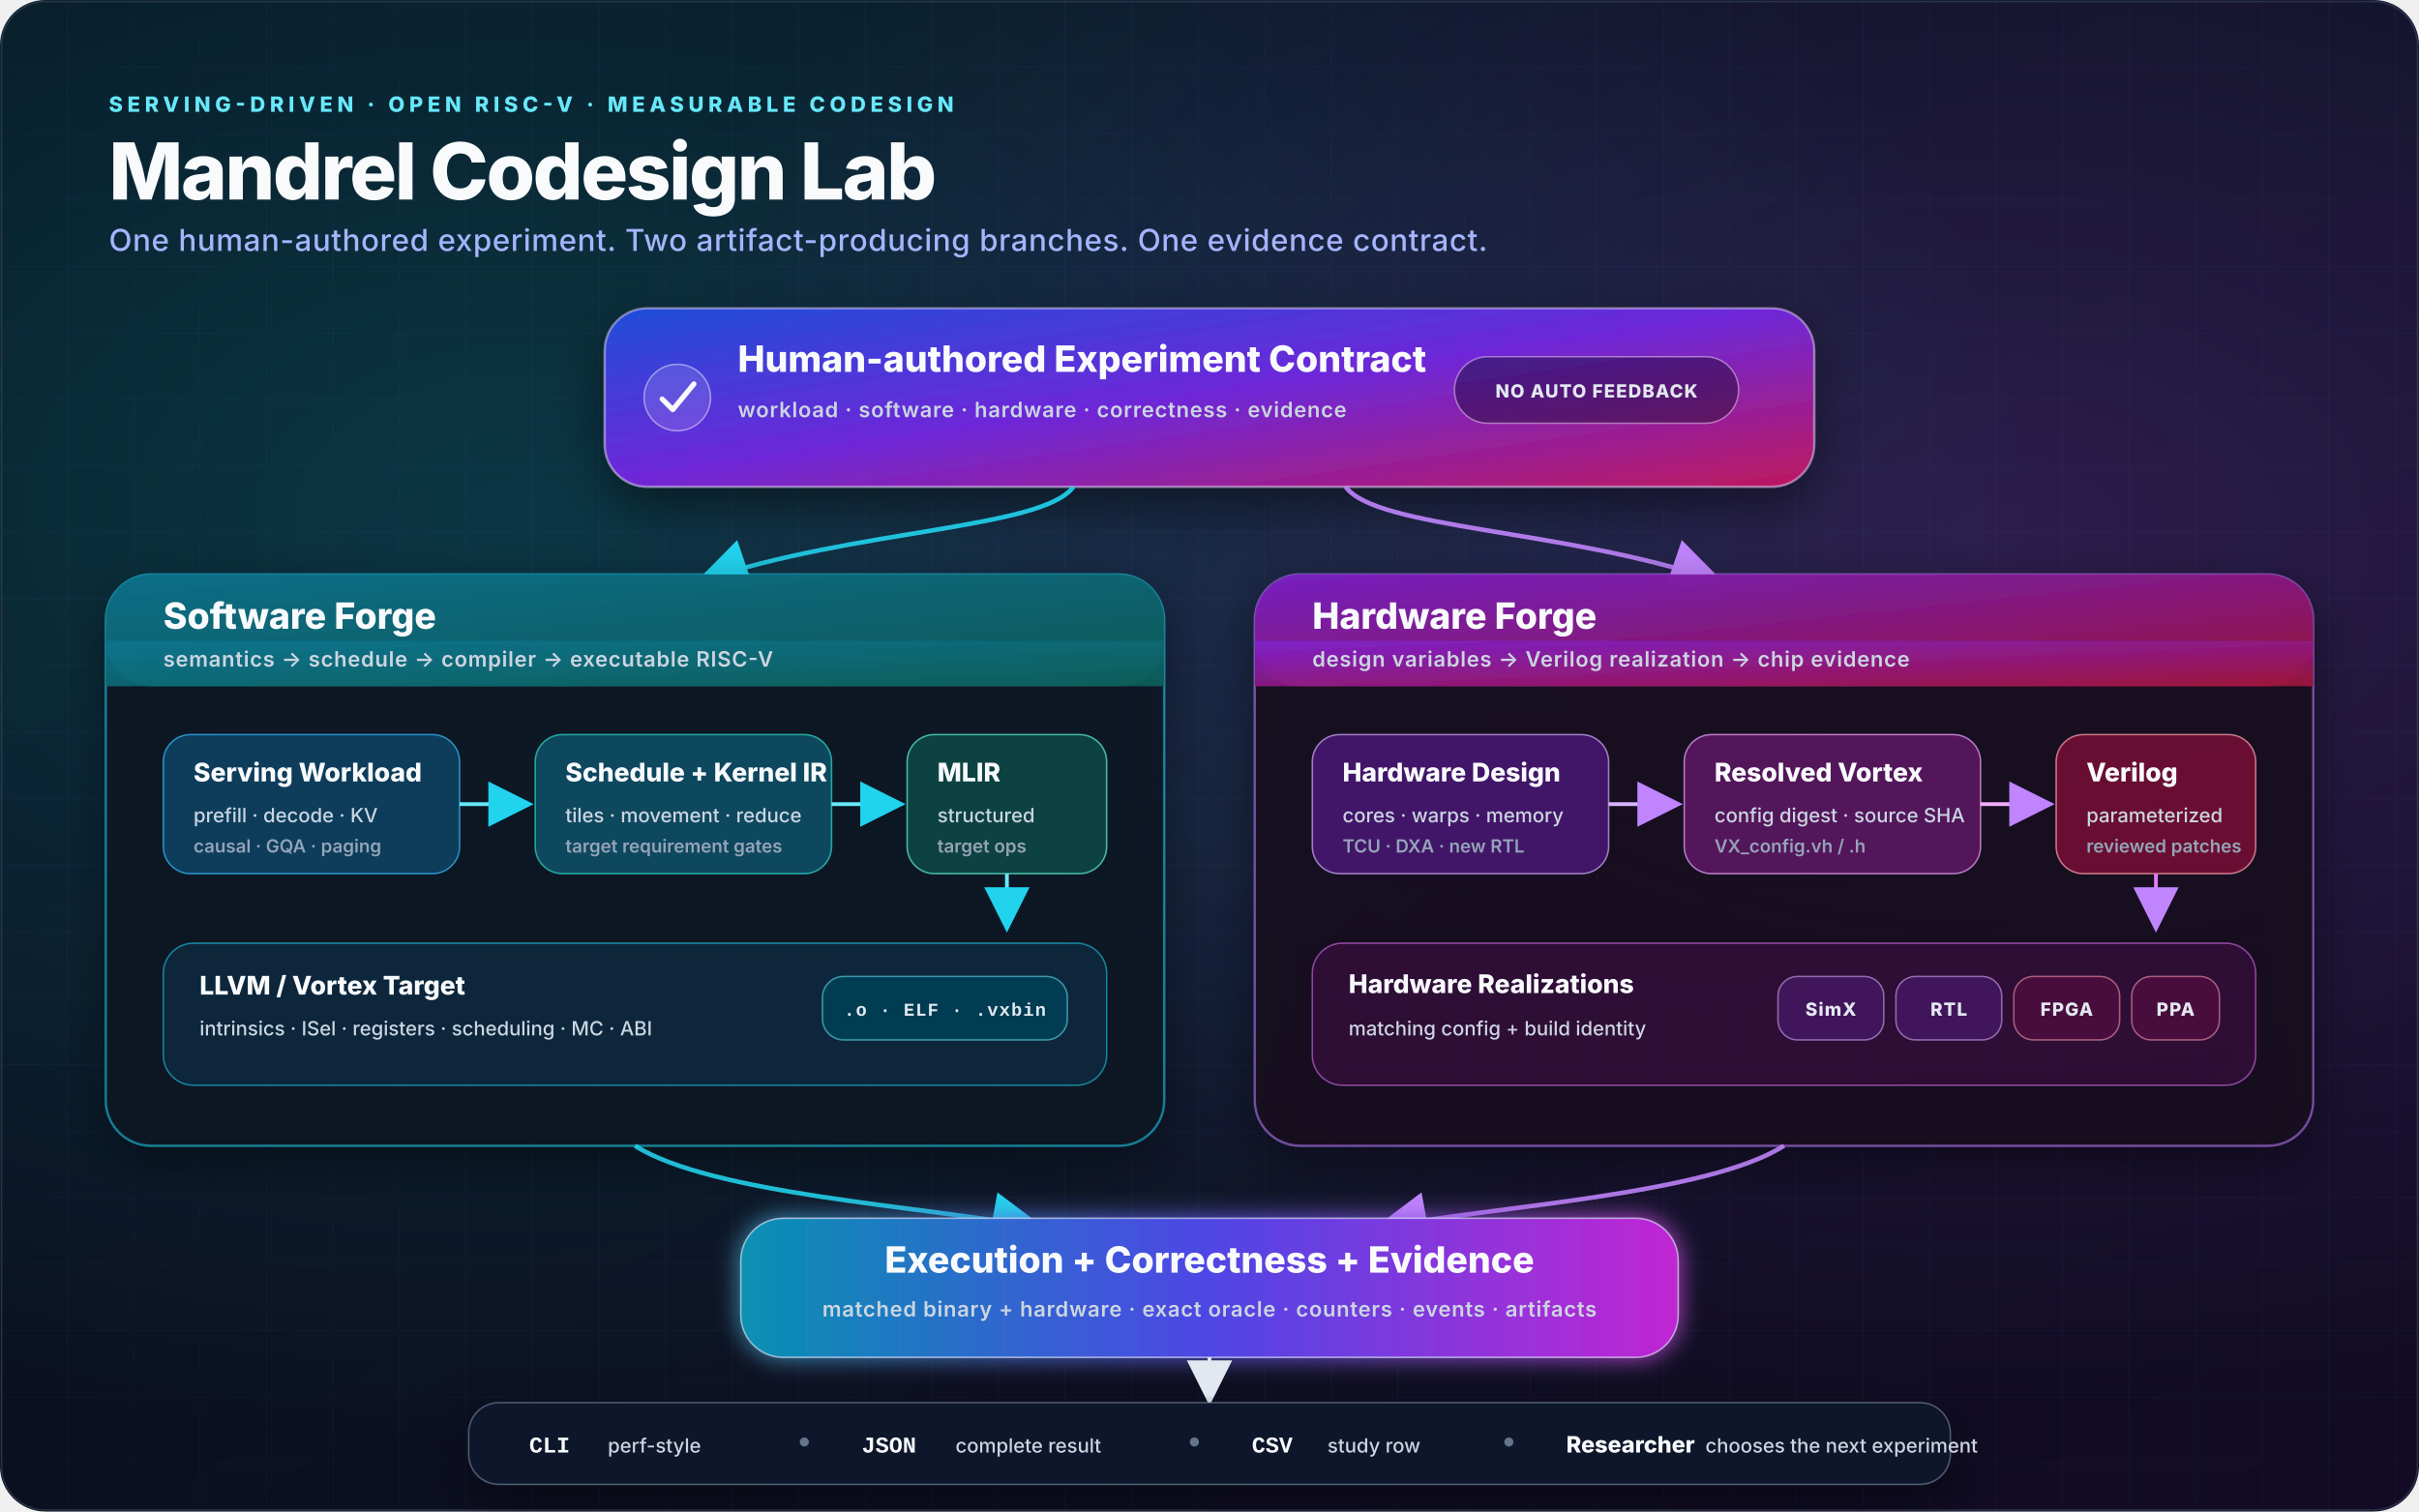
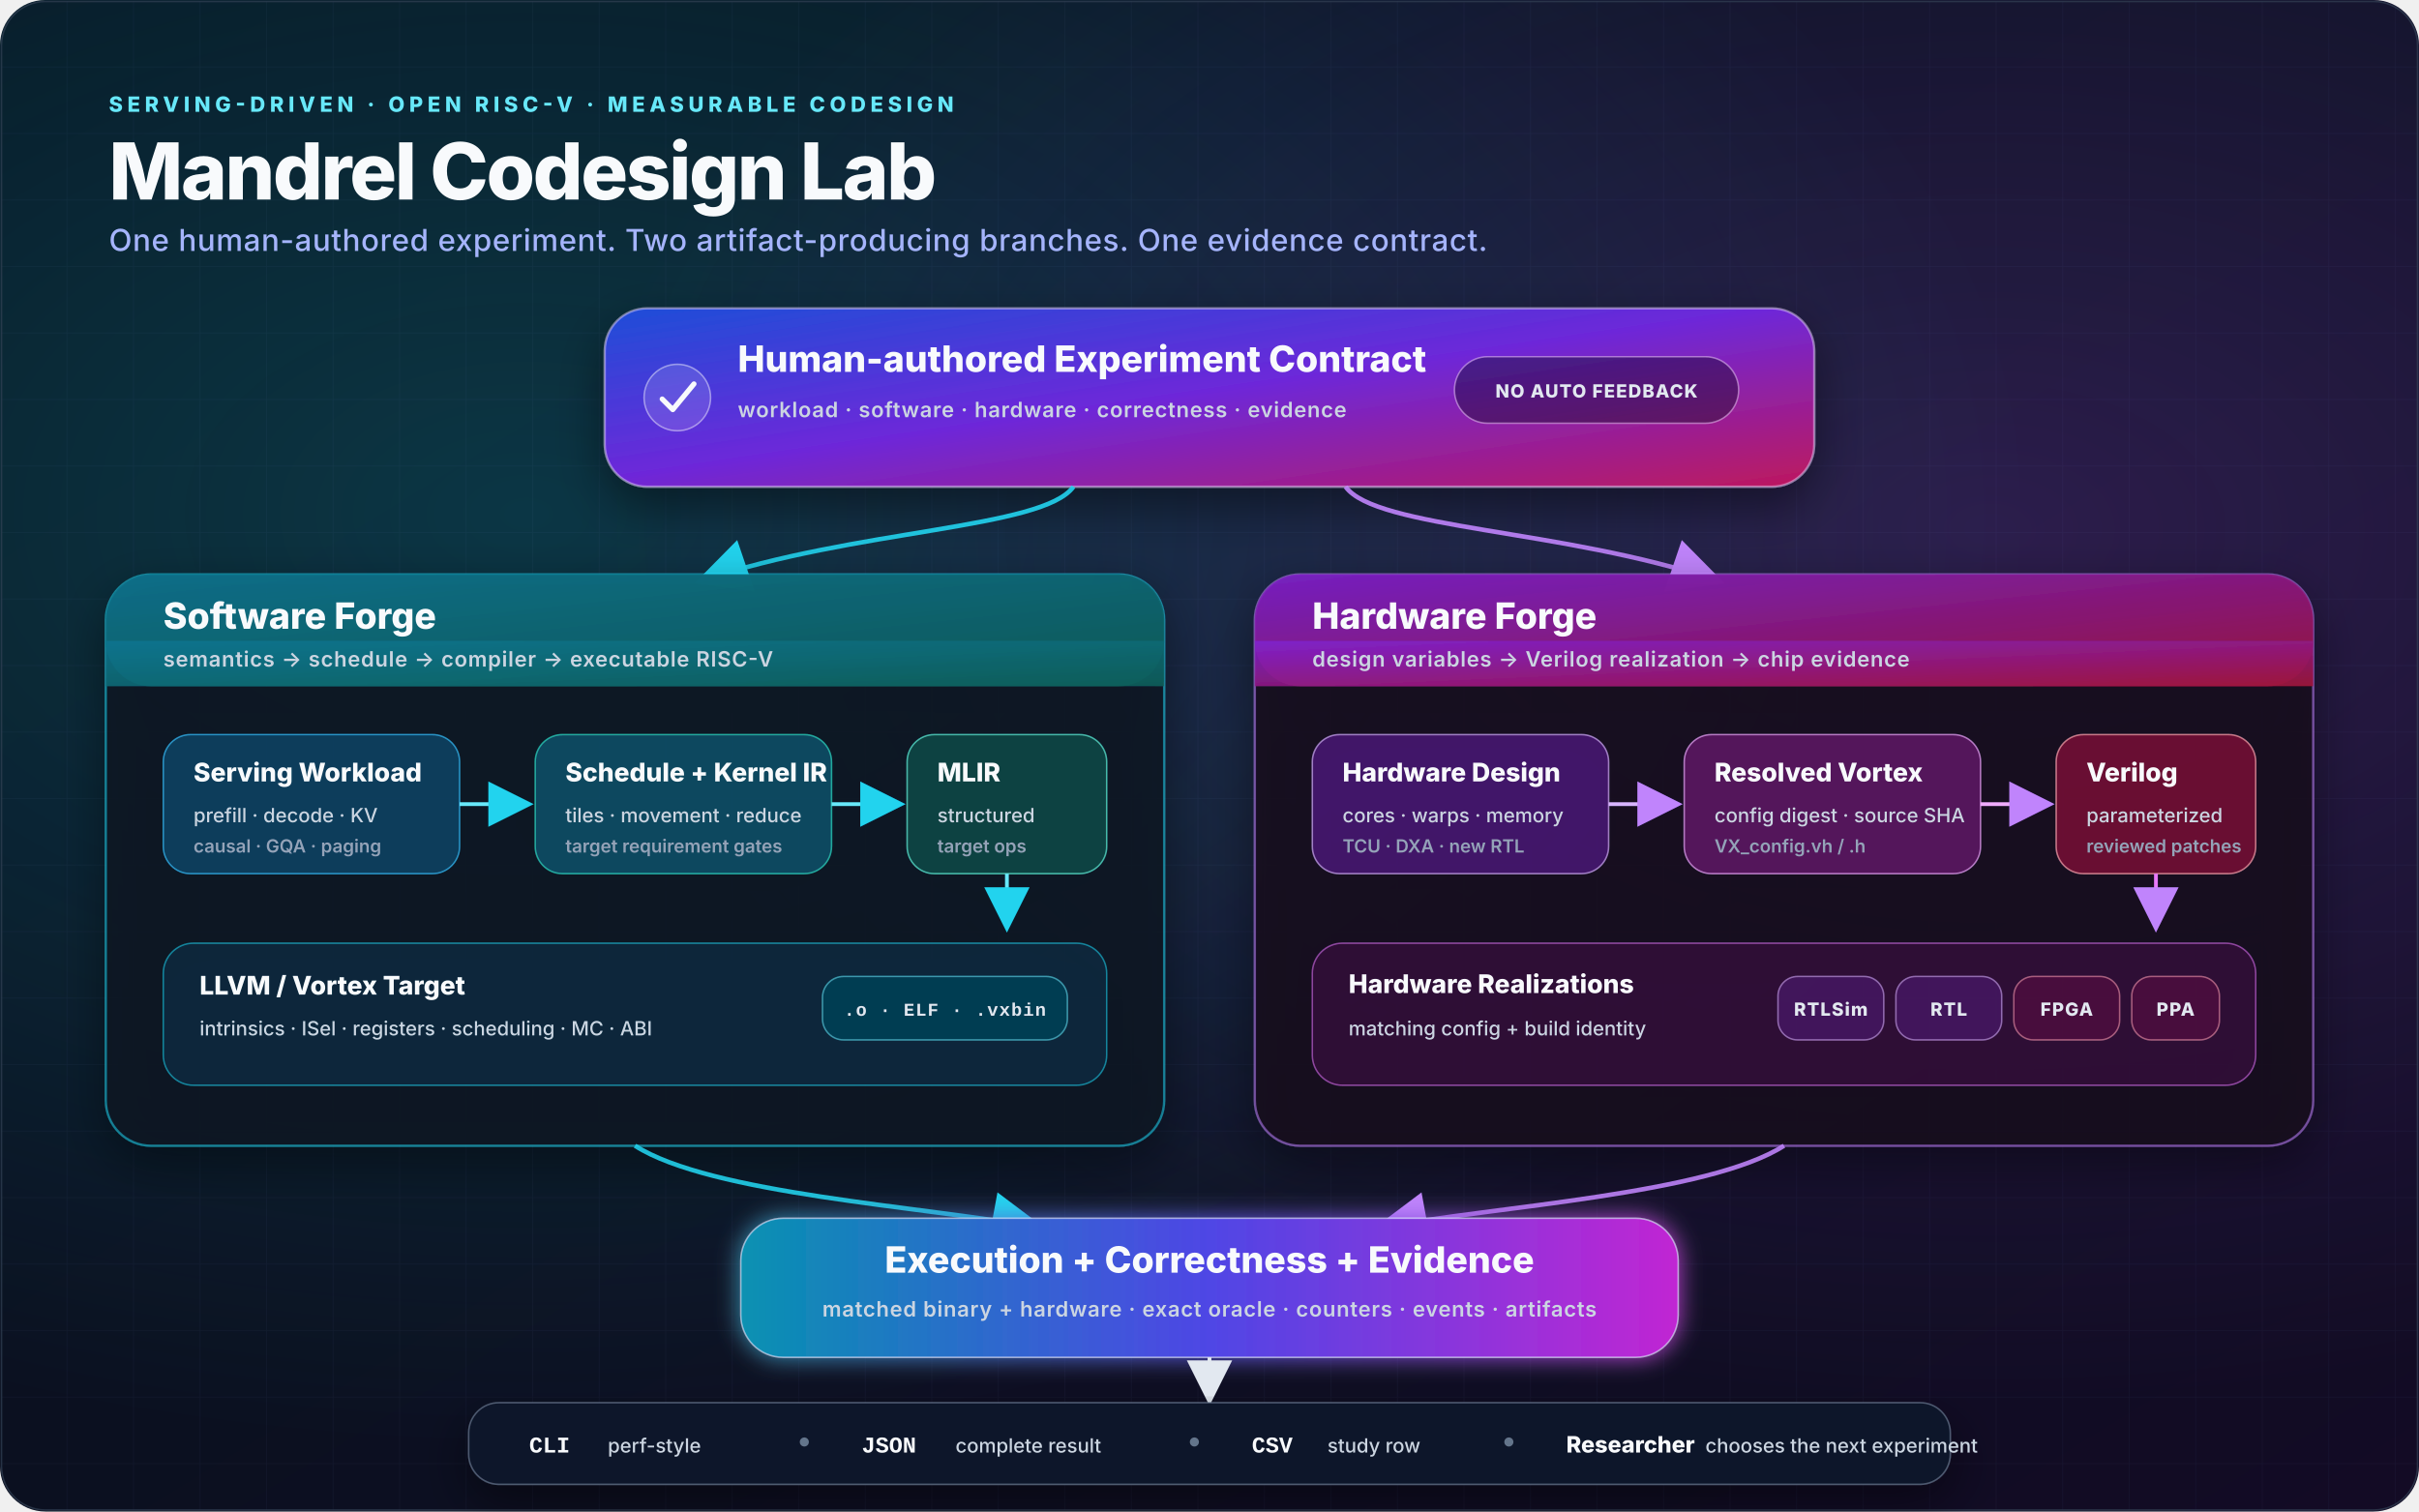
<svg xmlns="http://www.w3.org/2000/svg" width="1600" height="1000" viewBox="0 0 1600 1000" role="img" aria-labelledby="title desc">
  <defs>
    <linearGradient id="bg" x1="0" y1="0" x2="1" y2="1">
      <stop offset="0" stop-color="#07111f" />
      <stop offset="0.5" stop-color="#0b1020" />
      <stop offset="1" stop-color="#130b25" />
    </linearGradient>
    <radialGradient id="haloCyan" cx="0.22" cy="0.34" r="0.62">
      <stop offset="0" stop-color="#16d9e3" stop-opacity="0.19" />
      <stop offset="1" stop-color="#16d9e3" stop-opacity="0" />
    </radialGradient>
    <radialGradient id="haloViolet" cx="0.82" cy="0.35" r="0.58">
      <stop offset="0" stop-color="#a855f7" stop-opacity="0.2" />
      <stop offset="1" stop-color="#a855f7" stop-opacity="0" />
    </radialGradient>
    <linearGradient id="contract" x1="0" y1="0" x2="1" y2="1">
      <stop offset="0" stop-color="#1d4ed8" />
      <stop offset="0.48" stop-color="#6d28d9" />
      <stop offset="1" stop-color="#be185d" />
    </linearGradient>
    <linearGradient id="software" x1="0" y1="0" x2="1" y2="1">
      <stop offset="0" stop-color="#0e7490" stop-opacity="0.92" />
      <stop offset="1" stop-color="#115e59" stop-opacity="0.92" />
    </linearGradient>
    <linearGradient id="hardware" x1="0" y1="0" x2="1" y2="1">
      <stop offset="0" stop-color="#7e22ce" stop-opacity="0.92" />
      <stop offset="1" stop-color="#9f1239" stop-opacity="0.92" />
    </linearGradient>
    <linearGradient id="evidence" x1="0" y1="0" x2="1" y2="0">
      <stop offset="0" stop-color="#0891b2" />
      <stop offset="0.5" stop-color="#4f46e5" />
      <stop offset="1" stop-color="#c026d3" />
    </linearGradient>
    <pattern id="grid" width="44" height="44" patternUnits="userSpaceOnUse">
      <path d="M 44 0 L 0 0 0 44" fill="none" stroke="#93c5fd" stroke-opacity="0.045" stroke-width="1" />
    </pattern>
    <filter id="glow" x="-40%" y="-40%" width="180%" height="180%">
      <feGaussianBlur stdDeviation="8" result="blur" />
      <feMerge>
        <feMergeNode in="blur" />
        <feMergeNode in="SourceGraphic" />
      </feMerge>
    </filter>
    <filter id="shadow" x="-30%" y="-30%" width="160%" height="180%">
      <feDropShadow dx="0" dy="12" stdDeviation="16" flood-color="#000000" flood-opacity="0.45" />
    </filter>
    <marker id="arrowCyan" markerWidth="12" markerHeight="12" refX="10" refY="6" orient="auto">
      <path d="M0,0 L12,6 L0,12 z" fill="#22d3ee" />
    </marker>
    <marker id="arrowViolet" markerWidth="12" markerHeight="12" refX="10" refY="6" orient="auto">
      <path d="M0,0 L12,6 L0,12 z" fill="#c084fc" />
    </marker>
    <marker id="arrowWhite" markerWidth="12" markerHeight="12" refX="10" refY="6" orient="auto">
      <path d="M0,0 L12,6 L0,12 z" fill="#e2e8f0" />
    </marker>
    <style>
      .sans { font-family: Inter, ui-sans-serif, system-ui, -apple-system, BlinkMacSystemFont, "Segoe UI", sans-serif; }
      .mono { font-family: "SFMono-Regular", Consolas, "Liberation Mono", monospace; }
      .title { font-size: 52px; font-weight: 800; letter-spacing: -1.4px; fill: #f8fafc; }
      .subtitle { font-size: 20px; font-weight: 500; fill: #a5b4fc; letter-spacing: 0.4px; }
      .eyebrow { font-size: 14px; font-weight: 800; fill: #67e8f9; letter-spacing: 3px; }
      .panelTitle { font-size: 24px; font-weight: 800; fill: #f8fafc; }
      .panelSub { font-size: 14px; font-weight: 600; fill: #cbd5e1; letter-spacing: 0.5px; }
      .nodeTitle { font-size: 17px; font-weight: 760; fill: #f8fafc; }
      .nodeText { font-size: 13px; font-weight: 520; fill: #cbd5e1; }
      .tiny { font-size: 12px; font-weight: 600; fill: #94a3b8; }
      .chip { font-size: 12px; font-weight: 760; fill: #e2e8f0; letter-spacing: 0.7px; }
      .metric { font-size: 15px; font-weight: 760; fill: #f8fafc; }
    </style>
  </defs>
  <rect width="1600" height="1000" rx="30" fill="url(#bg)" />
  <rect width="1600" height="1000" rx="30" fill="url(#haloCyan)" />
  <rect width="1600" height="1000" rx="30" fill="url(#haloViolet)" />
  <rect x="1" y="1" width="1598" height="998" rx="29" fill="url(#grid)" stroke="#334155" stroke-opacity="0.7" />
  <g class="sans">
    <text x="72" y="74" class="eyebrow">SERVING-DRIVEN · OPEN RISC-V · MEASURABLE CODESIGN</text>
    <text x="72" y="132" class="title">Mandrel Codesign Lab</text>
    <text x="72" y="166" class="subtitle">One human-authored experiment. Two artifact-producing branches. One evidence contract.</text>
    <g filter="url(#shadow)">
      <rect x="400" y="204" width="800" height="118" rx="28" fill="url(#contract)" stroke="#e9d5ff" stroke-opacity="0.48" stroke-width="1.5" />
      <circle cx="448" cy="263" r="22" fill="#ffffff" fill-opacity="0.13" stroke="#ffffff" stroke-opacity="0.45" />
      <path d="M438 264 l7 7 14 -17" fill="none" stroke="#f8fafc" stroke-width="3.4" stroke-linecap="round" stroke-linejoin="round" />
      <text x="488" y="246" class="panelTitle">Human-authored Experiment Contract</text>
      <text x="488" y="276" class="panelSub">workload · software · hardware · correctness · evidence</text>
      <rect x="962" y="236" width="188" height="44" rx="22" fill="#020617" fill-opacity="0.38" stroke="#f5d0fe" stroke-opacity="0.5" />
      <text x="1056" y="263" text-anchor="middle" class="chip">NO AUTO FEEDBACK</text>
    </g>
    <path d="M710 322 C690 350 565 350 465 384" fill="none" stroke="#22d3ee" stroke-width="3" stroke-opacity="0.9" marker-end="url(#arrowCyan)" />
    <path d="M890 322 C910 350 1035 350 1135 384" fill="none" stroke="#c084fc" stroke-width="3" stroke-opacity="0.9" marker-end="url(#arrowViolet)" />
    <g filter="url(#shadow)">
      <rect x="70" y="380" width="700" height="378" rx="30" fill="#071827" fill-opacity="0.86" stroke="#22d3ee" stroke-opacity="0.52" stroke-width="1.5" />
      <rect x="70" y="380" width="700" height="74" rx="30" fill="url(#software)" />
      <path d="M70 424 L70 454 L770 454 L770 424" fill="url(#software)" />
      <text x="108" y="416" class="panelTitle">Software Forge</text>
      <text x="108" y="441" class="panelSub">semantics → schedule → compiler → executable RISC-V</text>
      <g>
        <rect x="108" y="486" width="196" height="92" rx="18" fill="#0c4a6e" fill-opacity="0.72" stroke="#38bdf8" stroke-opacity="0.7" />
        <text x="128" y="517" class="nodeTitle">Serving Workload</text>
        <text x="128" y="544" class="nodeText">prefill · decode · KV</text>
        <text x="128" y="564" class="tiny">causal · GQA · paging</text>
        <path d="M304 532 H348" fill="none" stroke="#67e8f9" stroke-width="2.5" marker-end="url(#arrowCyan)" />
        <rect x="354" y="486" width="196" height="92" rx="18" fill="#155e75" fill-opacity="0.7" stroke="#2dd4bf" stroke-opacity="0.72" />
        <text x="374" y="517" class="nodeTitle">Schedule + Kernel IR</text>
        <text x="374" y="544" class="nodeText">tiles · movement · reduce</text>
        <text x="374" y="564" class="tiny">target requirement gates</text>
        <path d="M550 532 H594" fill="none" stroke="#67e8f9" stroke-width="2.5" marker-end="url(#arrowCyan)" />
        <rect x="600" y="486" width="132" height="92" rx="18" fill="#134e4a" fill-opacity="0.78" stroke="#5eead4" stroke-opacity="0.72" />
        <text x="620" y="517" class="nodeTitle">MLIR</text>
        <text x="620" y="544" class="nodeText">structured</text>
        <text x="620" y="564" class="tiny">target ops</text>
      </g>
      <path d="M666 578 V612" fill="none" stroke="#67e8f9" stroke-width="2.5" marker-end="url(#arrowCyan)" />
      <g>
        <rect x="108" y="624" width="624" height="94" rx="20" fill="#082f49" fill-opacity="0.68" stroke="#22d3ee" stroke-opacity="0.55" />
        <text x="132" y="658" class="nodeTitle">LLVM / Vortex Target</text>
        <text x="132" y="685" class="nodeText">intrinsics · ISel · registers · scheduling · MC · ABI</text>
        <rect x="544" y="646" width="162" height="42" rx="14" fill="#06b6d4" fill-opacity="0.15" stroke="#67e8f9" stroke-opacity="0.55" />
        <text x="625" y="672" text-anchor="middle" class="chip mono">.o · ELF · .vxbin</text>
      </g>
    </g>
    <g filter="url(#shadow)">
      <rect x="830" y="380" width="700" height="378" rx="30" fill="#170d25" fill-opacity="0.86" stroke="#c084fc" stroke-opacity="0.52" stroke-width="1.5" />
      <rect x="830" y="380" width="700" height="74" rx="30" fill="url(#hardware)" />
      <path d="M830 424 L830 454 L1530 454 L1530 424" fill="url(#hardware)" />
      <text x="868" y="416" class="panelTitle">Hardware Forge</text>
      <text x="868" y="441" class="panelSub">design variables → Verilog realization → chip evidence</text>
      <g>
        <rect x="868" y="486" width="196" height="92" rx="18" fill="#581c87" fill-opacity="0.68" stroke="#d8b4fe" stroke-opacity="0.66" />
        <text x="888" y="517" class="nodeTitle">Hardware Design</text>
        <text x="888" y="544" class="nodeText">cores · warps · memory</text>
        <text x="888" y="564" class="tiny">TCU · DXA · new RTL</text>
        <path d="M1064 532 H1108" fill="none" stroke="#d8b4fe" stroke-width="2.5" marker-end="url(#arrowViolet)" />
        <rect x="1114" y="486" width="196" height="92" rx="18" fill="#701a75" fill-opacity="0.66" stroke="#f0abfc" stroke-opacity="0.68" />
        <text x="1134" y="517" class="nodeTitle">Resolved Vortex</text>
        <text x="1134" y="544" class="nodeText">config digest · source SHA</text>
        <text x="1134" y="564" class="tiny">VX_config.vh / .h</text>
        <path d="M1310 532 H1354" fill="none" stroke="#f0abfc" stroke-width="2.5" marker-end="url(#arrowViolet)" />
        <rect x="1360" y="486" width="132" height="92" rx="18" fill="#881337" fill-opacity="0.72" stroke="#fda4af" stroke-opacity="0.7" />
        <text x="1380" y="517" class="nodeTitle">Verilog</text>
        <text x="1380" y="544" class="nodeText">parameterized</text>
        <text x="1380" y="564" class="tiny">reviewed patches</text>
      </g>
      <path d="M1426 578 V612" fill="none" stroke="#e879f9" stroke-width="2.5" marker-end="url(#arrowViolet)" />
      <g>
        <rect x="868" y="624" width="624" height="94" rx="20" fill="#3b0a45" fill-opacity="0.63" stroke="#e879f9" stroke-opacity="0.54" />
        <text x="892" y="657" class="nodeTitle">Hardware Realizations</text>
        <text x="892" y="685" class="nodeText">matching config + build identity</text>
        <rect x="1176" y="646" width="70" height="42" rx="13" fill="#a855f7" fill-opacity="0.18" stroke="#d8b4fe" stroke-opacity="0.55" />
-         <text x="1211" y="672" text-anchor="middle" class="chip">SimX</text>
+         <text x="1211" y="672" text-anchor="middle" class="chip">RTLSim</text>
        <rect x="1254" y="646" width="70" height="42" rx="13" fill="#a855f7" fill-opacity="0.18" stroke="#d8b4fe" stroke-opacity="0.55" />
        <text x="1289" y="672" text-anchor="middle" class="chip">RTL</text>
        <rect x="1332" y="646" width="70" height="42" rx="13" fill="#be185d" fill-opacity="0.2" stroke="#fda4af" stroke-opacity="0.55" />
        <text x="1367" y="672" text-anchor="middle" class="chip">FPGA</text>
        <rect x="1410" y="646" width="58" height="42" rx="13" fill="#be185d" fill-opacity="0.2" stroke="#fda4af" stroke-opacity="0.55" />
        <text x="1439" y="672" text-anchor="middle" class="chip">PPA</text>
      </g>
    </g>
    <path d="M420 758 C470 790 610 798 686 812" fill="none" stroke="#22d3ee" stroke-width="3" stroke-opacity="0.88" marker-end="url(#arrowCyan)" />
    <path d="M1180 758 C1130 790 990 798 914 812" fill="none" stroke="#c084fc" stroke-width="3" stroke-opacity="0.88" marker-end="url(#arrowViolet)" />
    <g filter="url(#glow)">
      <rect x="490" y="806" width="620" height="92" rx="28" fill="url(#evidence)" stroke="#e0e7ff" stroke-opacity="0.62" />
      <text x="800" y="842" text-anchor="middle" class="panelTitle">Execution + Correctness + Evidence</text>
      <text x="800" y="871" text-anchor="middle" class="panelSub">matched binary + hardware · exact oracle · counters · events · artifacts</text>
    </g>
    <path d="M800 898 V925" fill="none" stroke="#e2e8f0" stroke-width="2.5" marker-end="url(#arrowWhite)" />
    <g filter="url(#shadow)">
      <rect x="310" y="928" width="980" height="54" rx="20" fill="#0f172a" stroke="#64748b" stroke-opacity="0.72" />
      <text x="350" y="961" class="metric mono">CLI</text>
      <text x="402" y="961" class="nodeText">perf-style</text>
      <circle cx="532" cy="954" r="3" fill="#64748b" />
      <text x="570" y="961" class="metric mono">JSON</text>
      <text x="632" y="961" class="nodeText">complete result</text>
      <circle cx="790" cy="954" r="3" fill="#64748b" />
      <text x="828" y="961" class="metric mono">CSV</text>
      <text x="878" y="961" class="nodeText">study row</text>
      <circle cx="998" cy="954" r="3" fill="#64748b" />
      <text x="1036" y="961" class="metric">Researcher</text>
      <text x="1128" y="961" class="nodeText">chooses the next experiment</text>
    </g>
  </g>
</svg>
